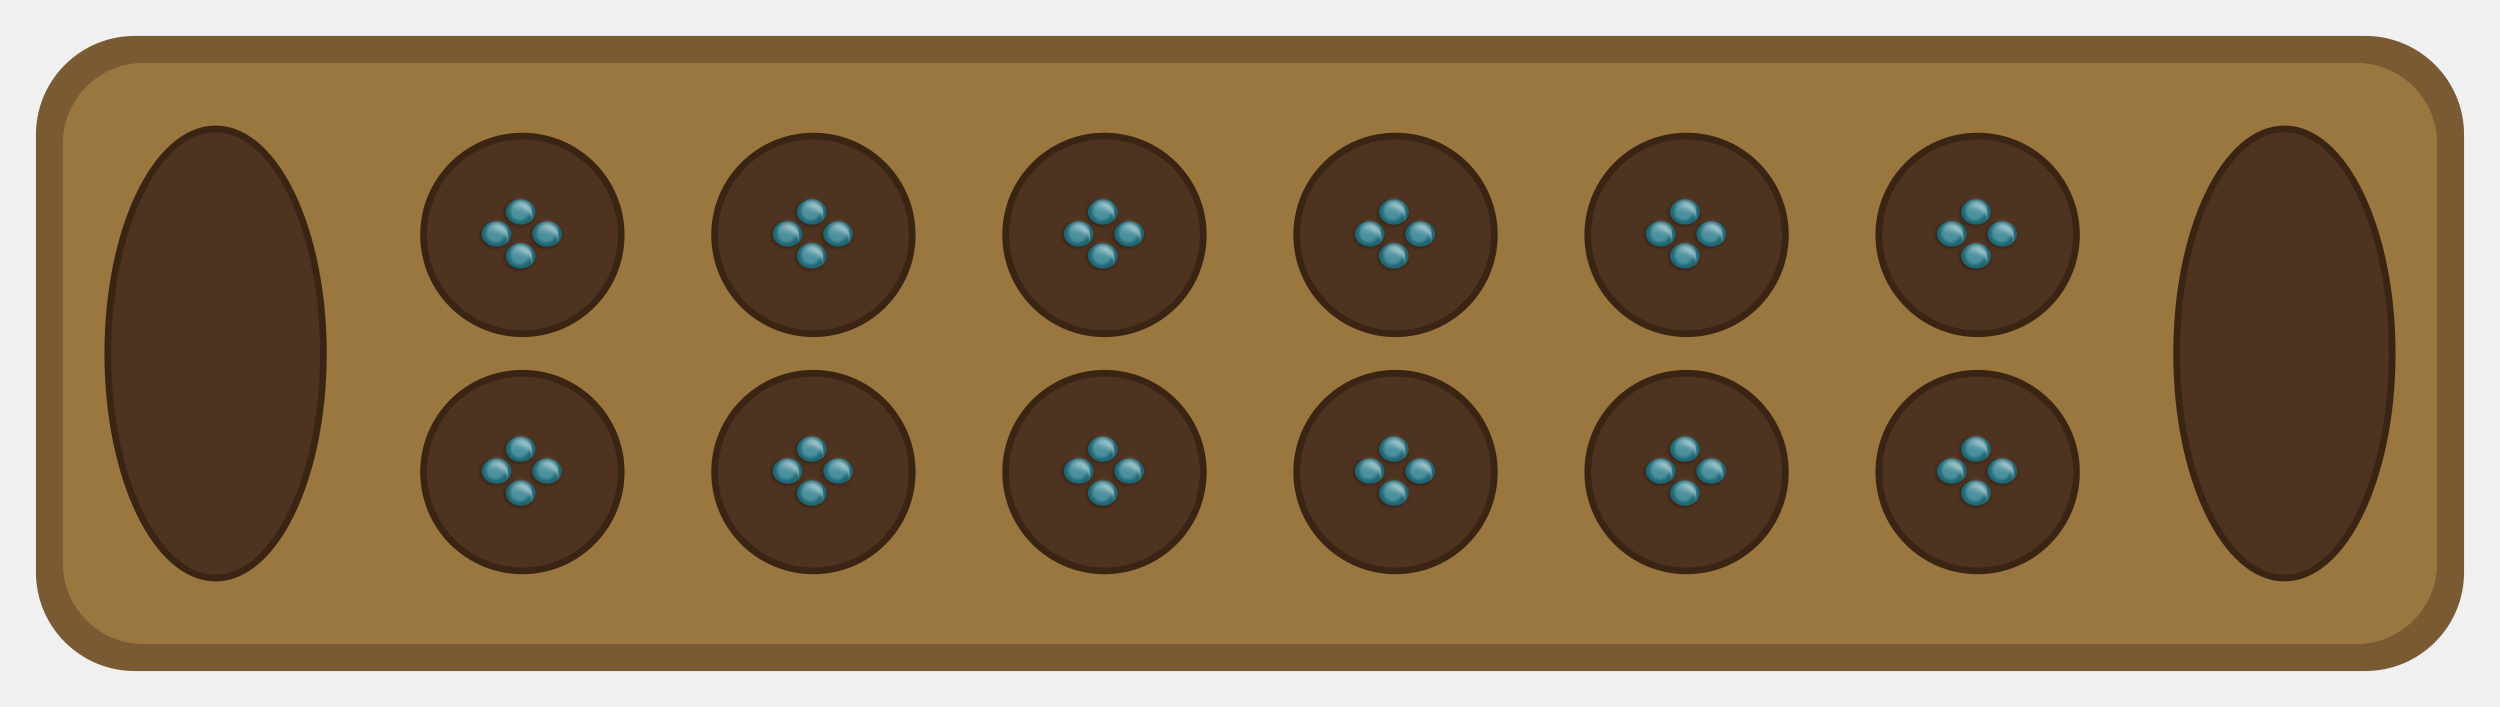
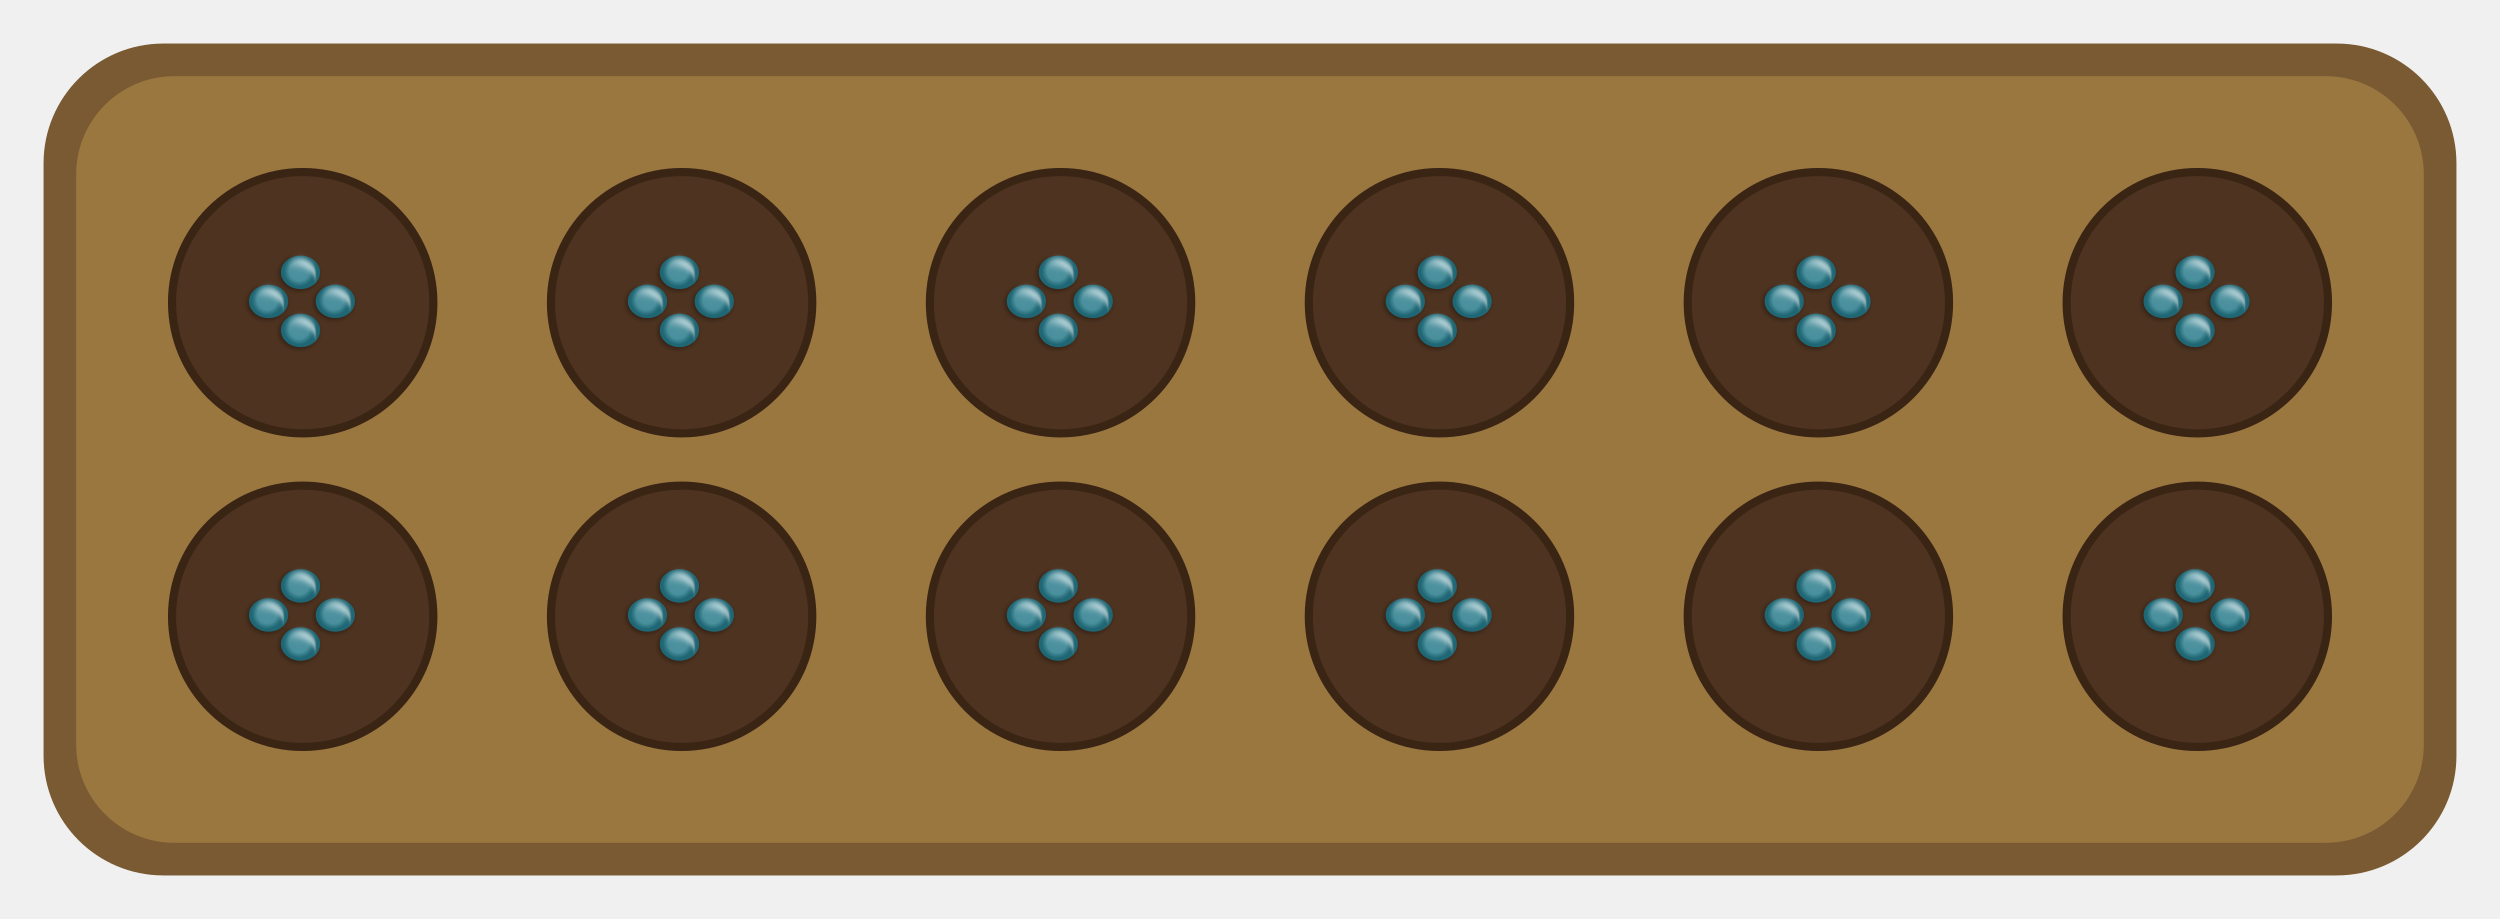
- <svg xmlns="http://www.w3.org/2000/svg" viewBox="0 0 556.6 157.4" width="556.6" height="157.4">
+ <svg xmlns="http://www.w3.org/2000/svg" viewBox="0 0 459.2 168.8" width="459.2" height="168.8">
  <defs>
    <symbol id="piece-playstrategy-oware-4" viewBox="0 0 144 144">
      <defs>
        <filter x="-22.2%" y="-26.1%" width="144.4%" height="152.2%" filterUnits="objectBoundingBox" id="filter-1">
          <feGaussianBlur stdDeviation="2" in="SourceGraphic" />
        </filter>
        <radialGradient cx="46.388%" cy="46.388%" fx="46.388%" fy="46.388%" r="46.157%" gradientTransform="translate(0.463878,0.463878),scale(0.851852,1),rotate(90),translate(-0.463878,-0.463878)" id="radialGradient-2">
          <stop stop-color="#FFFFFF" stop-opacity="0.1" offset="0%" />
          <stop stop-color="#FFFFFF" stop-opacity="0.086" offset="63.589%" />
          <stop stop-color="#000000" stop-opacity="0.08" offset="100%" />
        </radialGradient>
        <ellipse id="path-3" cx="13.5" cy="11.5" rx="13.5" ry="11.5" />
        <filter x="-34.6%" y="-38.6%" width="169.2%" height="177.3%" filterUnits="objectBoundingBox" id="filter-4">
          <feGaussianBlur stdDeviation="2" in="SourceGraphic" />
        </filter>
        <filter x="-22.2%" y="-26.1%" width="144.4%" height="152.2%" filterUnits="objectBoundingBox" id="filter-5">
          <feGaussianBlur stdDeviation="2" in="SourceGraphic" />
        </filter>
        <ellipse id="path-6" cx="13.5" cy="11.5" rx="13.5" ry="11.5" />
        <filter x="-34.6%" y="-38.6%" width="169.2%" height="177.3%" filterUnits="objectBoundingBox" id="filter-7">
          <feGaussianBlur stdDeviation="2" in="SourceGraphic" />
        </filter>
        <filter x="-22.2%" y="-26.1%" width="144.4%" height="152.2%" filterUnits="objectBoundingBox" id="filter-8">
          <feGaussianBlur stdDeviation="2" in="SourceGraphic" />
        </filter>
        <ellipse id="path-9" cx="13.5" cy="11.5" rx="13.5" ry="11.5" />
        <filter x="-34.6%" y="-38.6%" width="169.2%" height="177.3%" filterUnits="objectBoundingBox" id="filter-10">
          <feGaussianBlur stdDeviation="2" in="SourceGraphic" />
        </filter>
        <filter x="-22.2%" y="-26.1%" width="144.4%" height="152.2%" filterUnits="objectBoundingBox" id="filter-11">
          <feGaussianBlur stdDeviation="2" in="SourceGraphic" />
        </filter>
        <ellipse id="path-12" cx="13.5" cy="11.5" rx="13.5" ry="11.5" />
        <filter x="-34.6%" y="-38.6%" width="169.2%" height="177.3%" filterUnits="objectBoundingBox" id="filter-13">
          <feGaussianBlur stdDeviation="2" in="SourceGraphic" />
        </filter>
      </defs>
      <g id="seeds-4" stroke="none" stroke-width="1" fill="none" fill-rule="evenodd">
        <g id="Seeds" transform="translate(29, 33)">
          <g id="Group" transform="translate(0, 20)">
            <ellipse id="shadow" fill="#000000" opacity="0.4" style="mix-blend-mode: multiply;" filter="url(#filter-1)" cx="18.5" cy="19.083" rx="13.5" ry="11.5" />
            <g id="colour---blue" transform="translate(6, 6.582812)">
              <use fill="#257989" href="#path-3" />
              <use fill="url(#radialGradient-2)" href="#path-3" />
            </g>
            <ellipse id="gradient" fill="url(#radialGradient-2)" cx="19.5" cy="18.083" rx="13.5" ry="11.5" />
            <path d="M12.595,25.035 C11.39,18.696 12.842,14.175 16.952,11.474 C21.061,8.772 25.252,8.852 29.523,11.715 C25.631,10.702 21.79,11.669 17.999,14.614 C14.209,17.558 12.407,21.032 12.595,25.035 Z" id="glow" fill="#FFFFFF" filter="url(#filter-4)" transform="translate(20.85407, 17.2703) rotate(-300) translate(-20.85407, -17.2703) " />
          </g>
          <g id="Group" transform="translate(22, 0)">
            <ellipse id="shadow" fill="#000000" opacity="0.4" style="mix-blend-mode: multiply;" filter="url(#filter-5)" cx="18.5" cy="19.083" rx="13.5" ry="11.5" />
            <g id="colour---blue" transform="translate(6, 6.582812)">
              <use fill="#257989" href="#path-6" />
              <use fill="url(#radialGradient-2)" href="#path-6" />
            </g>
            <ellipse id="gradient" fill="url(#radialGradient-2)" cx="19.5" cy="18.083" rx="13.5" ry="11.5" />
            <path d="M12.595,25.035 C11.39,18.696 12.842,14.175 16.952,11.474 C21.061,8.772 25.252,8.852 29.523,11.715 C25.631,10.702 21.79,11.669 17.999,14.614 C14.209,17.558 12.407,21.032 12.595,25.035 Z" id="glow" fill="#FFFFFF" filter="url(#filter-7)" transform="translate(20.85407, 17.2703) rotate(-300) translate(-20.85407, -17.2703) " />
          </g>
          <g id="Group" transform="translate(22, 40)">
            <ellipse id="shadow" fill="#000000" opacity="0.4" style="mix-blend-mode: multiply;" filter="url(#filter-8)" cx="18.5" cy="19.083" rx="13.5" ry="11.5" />
            <g id="colour---blue" transform="translate(6, 6.582812)">
              <use fill="#257989" href="#path-9" />
              <use fill="url(#radialGradient-2)" href="#path-9" />
            </g>
            <ellipse id="gradient" fill="url(#radialGradient-2)" cx="19.5" cy="18.083" rx="13.5" ry="11.5" />
            <path d="M12.595,25.035 C11.39,18.696 12.842,14.175 16.952,11.474 C21.061,8.772 25.252,8.852 29.523,11.715 C25.631,10.702 21.79,11.669 17.999,14.614 C14.209,17.558 12.407,21.032 12.595,25.035 Z" id="glow" fill="#FFFFFF" filter="url(#filter-10)" transform="translate(20.85407, 17.2703) rotate(-300) translate(-20.85407, -17.2703) " />
          </g>
          <g id="Group" transform="translate(46, 20)">
            <ellipse id="shadow" fill="#000000" opacity="0.4" style="mix-blend-mode: multiply;" filter="url(#filter-11)" cx="18.5" cy="19.083" rx="13.5" ry="11.5" />
            <g id="colour---blue" transform="translate(6, 6.582812)">
              <use fill="#257989" href="#path-12" />
              <use fill="url(#radialGradient-2)" href="#path-12" />
            </g>
            <ellipse id="gradient" fill="url(#radialGradient-2)" cx="19.5" cy="18.083" rx="13.5" ry="11.5" />
            <path d="M12.595,25.035 C11.39,18.696 12.842,14.175 16.952,11.474 C21.061,8.772 25.252,8.852 29.523,11.715 C25.631,10.702 21.79,11.669 17.999,14.614 C14.209,17.558 12.407,21.032 12.595,25.035 Z" id="glow" fill="#FFFFFF" filter="url(#filter-13)" transform="translate(20.85407, 17.2703) rotate(-300) translate(-20.85407, -17.2703) " />
          </g>
        </g>
      </g>
    </symbol>
  </defs>
-   <rect x="8" y="8" width="540.6" height="141.4" rx="22" ry="22" fill="#7A5A32" />
-   <rect x="14" y="14" width="528.6" height="129.4" rx="18" ry="18" fill="#9B7740" />
-   <ellipse cx="48" cy="78.7" rx="24" ry="50" fill="#4E3320" stroke="#3A2515" stroke-width="1.5" class="board-cell" data-sq="store-1" />
-   <ellipse cx="508.6" cy="78.7" rx="24" ry="50" fill="#4E3320" stroke="#3A2515" stroke-width="1.5" class="board-cell" data-sq="store-0" />
-   <circle cx="116.3" cy="52.3" r="22" fill="#4E3320" stroke="#3A2515" stroke-width="1.5" class="board-cell" data-sq="pit-5" />
-   <use href="#piece-playstrategy-oware-4" x="98.7" y="34.7" width="35.2" height="35.2" />
-   <circle cx="181.1" cy="52.3" r="22" fill="#4E3320" stroke="#3A2515" stroke-width="1.5" class="board-cell" data-sq="pit-4" />
-   <use href="#piece-playstrategy-oware-4" x="163.5" y="34.7" width="35.2" height="35.2" />
-   <circle cx="245.9" cy="52.3" r="22" fill="#4E3320" stroke="#3A2515" stroke-width="1.5" class="board-cell" data-sq="pit-3" />
-   <use href="#piece-playstrategy-oware-4" x="228.3" y="34.7" width="35.2" height="35.2" />
-   <circle cx="310.7" cy="52.3" r="22" fill="#4E3320" stroke="#3A2515" stroke-width="1.5" class="board-cell" data-sq="pit-2" />
-   <use href="#piece-playstrategy-oware-4" x="293.1" y="34.7" width="35.2" height="35.2" />
-   <circle cx="375.5" cy="52.3" r="22" fill="#4E3320" stroke="#3A2515" stroke-width="1.5" class="board-cell" data-sq="pit-1" />
-   <use href="#piece-playstrategy-oware-4" x="357.9" y="34.7" width="35.2" height="35.2" />
-   <circle cx="440.3" cy="52.3" r="22" fill="#4E3320" stroke="#3A2515" stroke-width="1.5" class="board-cell" data-sq="pit-0" />
-   <use href="#piece-playstrategy-oware-4" x="422.7" y="34.7" width="35.2" height="35.2" />
-   <circle cx="116.3" cy="105.1" r="22" fill="#4E3320" stroke="#3A2515" stroke-width="1.5" class="board-cell" data-sq="pit-6" />
-   <use href="#piece-playstrategy-oware-4" x="98.7" y="87.5" width="35.2" height="35.2" />
-   <circle cx="181.1" cy="105.1" r="22" fill="#4E3320" stroke="#3A2515" stroke-width="1.5" class="board-cell" data-sq="pit-7" />
-   <use href="#piece-playstrategy-oware-4" x="163.5" y="87.5" width="35.2" height="35.2" />
-   <circle cx="245.9" cy="105.1" r="22" fill="#4E3320" stroke="#3A2515" stroke-width="1.5" class="board-cell" data-sq="pit-8" />
-   <use href="#piece-playstrategy-oware-4" x="228.3" y="87.5" width="35.2" height="35.2" />
-   <circle cx="310.7" cy="105.1" r="22" fill="#4E3320" stroke="#3A2515" stroke-width="1.5" class="board-cell" data-sq="pit-9" />
-   <use href="#piece-playstrategy-oware-4" x="293.1" y="87.5" width="35.2" height="35.2" />
-   <circle cx="375.5" cy="105.1" r="22" fill="#4E3320" stroke="#3A2515" stroke-width="1.5" class="board-cell" data-sq="pit-10" />
-   <use href="#piece-playstrategy-oware-4" x="357.9" y="87.5" width="35.2" height="35.2" />
-   <circle cx="440.3" cy="105.1" r="22" fill="#4E3320" stroke="#3A2515" stroke-width="1.5" class="board-cell" data-sq="pit-11" />
-   <use href="#piece-playstrategy-oware-4" x="422.7" y="87.5" width="35.2" height="35.2" />
+   <rect x="8" y="8" width="443.2" height="152.8" rx="22" ry="22" fill="#7A5A32" />
+   <rect x="14" y="14" width="431.2" height="140.8" rx="18" ry="18" fill="#9B7740" />
+   <circle cx="55.6" cy="55.6" r="24" fill="#4E3320" stroke="#3A2515" stroke-width="1.5" class="board-cell" data-sq="pit-5" />
+   <use href="#piece-playstrategy-oware-4" x="36.4" y="36.4" width="38.4" height="38.4" />
+   <circle cx="125.2" cy="55.6" r="24" fill="#4E3320" stroke="#3A2515" stroke-width="1.5" class="board-cell" data-sq="pit-4" />
+   <use href="#piece-playstrategy-oware-4" x="106" y="36.4" width="38.4" height="38.4" />
+   <circle cx="194.8" cy="55.6" r="24" fill="#4E3320" stroke="#3A2515" stroke-width="1.5" class="board-cell" data-sq="pit-3" />
+   <use href="#piece-playstrategy-oware-4" x="175.6" y="36.4" width="38.4" height="38.4" />
+   <circle cx="264.4" cy="55.6" r="24" fill="#4E3320" stroke="#3A2515" stroke-width="1.5" class="board-cell" data-sq="pit-2" />
+   <use href="#piece-playstrategy-oware-4" x="245.2" y="36.4" width="38.4" height="38.4" />
+   <circle cx="334" cy="55.6" r="24" fill="#4E3320" stroke="#3A2515" stroke-width="1.5" class="board-cell" data-sq="pit-1" />
+   <use href="#piece-playstrategy-oware-4" x="314.8" y="36.4" width="38.4" height="38.4" />
+   <circle cx="403.6" cy="55.6" r="24" fill="#4E3320" stroke="#3A2515" stroke-width="1.5" class="board-cell" data-sq="pit-0" />
+   <use href="#piece-playstrategy-oware-4" x="384.4" y="36.4" width="38.4" height="38.4" />
+   <circle cx="55.6" cy="113.2" r="24" fill="#4E3320" stroke="#3A2515" stroke-width="1.5" class="board-cell" data-sq="pit-6" />
+   <use href="#piece-playstrategy-oware-4" x="36.4" y="94" width="38.4" height="38.4" />
+   <circle cx="125.2" cy="113.2" r="24" fill="#4E3320" stroke="#3A2515" stroke-width="1.5" class="board-cell" data-sq="pit-7" />
+   <use href="#piece-playstrategy-oware-4" x="106" y="94" width="38.4" height="38.4" />
+   <circle cx="194.8" cy="113.2" r="24" fill="#4E3320" stroke="#3A2515" stroke-width="1.5" class="board-cell" data-sq="pit-8" />
+   <use href="#piece-playstrategy-oware-4" x="175.6" y="94" width="38.4" height="38.4" />
+   <circle cx="264.4" cy="113.2" r="24" fill="#4E3320" stroke="#3A2515" stroke-width="1.5" class="board-cell" data-sq="pit-9" />
+   <use href="#piece-playstrategy-oware-4" x="245.2" y="94" width="38.4" height="38.4" />
+   <circle cx="334" cy="113.2" r="24" fill="#4E3320" stroke="#3A2515" stroke-width="1.5" class="board-cell" data-sq="pit-10" />
+   <use href="#piece-playstrategy-oware-4" x="314.8" y="94" width="38.4" height="38.4" />
+   <circle cx="403.6" cy="113.2" r="24" fill="#4E3320" stroke="#3A2515" stroke-width="1.5" class="board-cell" data-sq="pit-11" />
+   <use href="#piece-playstrategy-oware-4" x="384.4" y="94" width="38.4" height="38.4" />
</svg>
